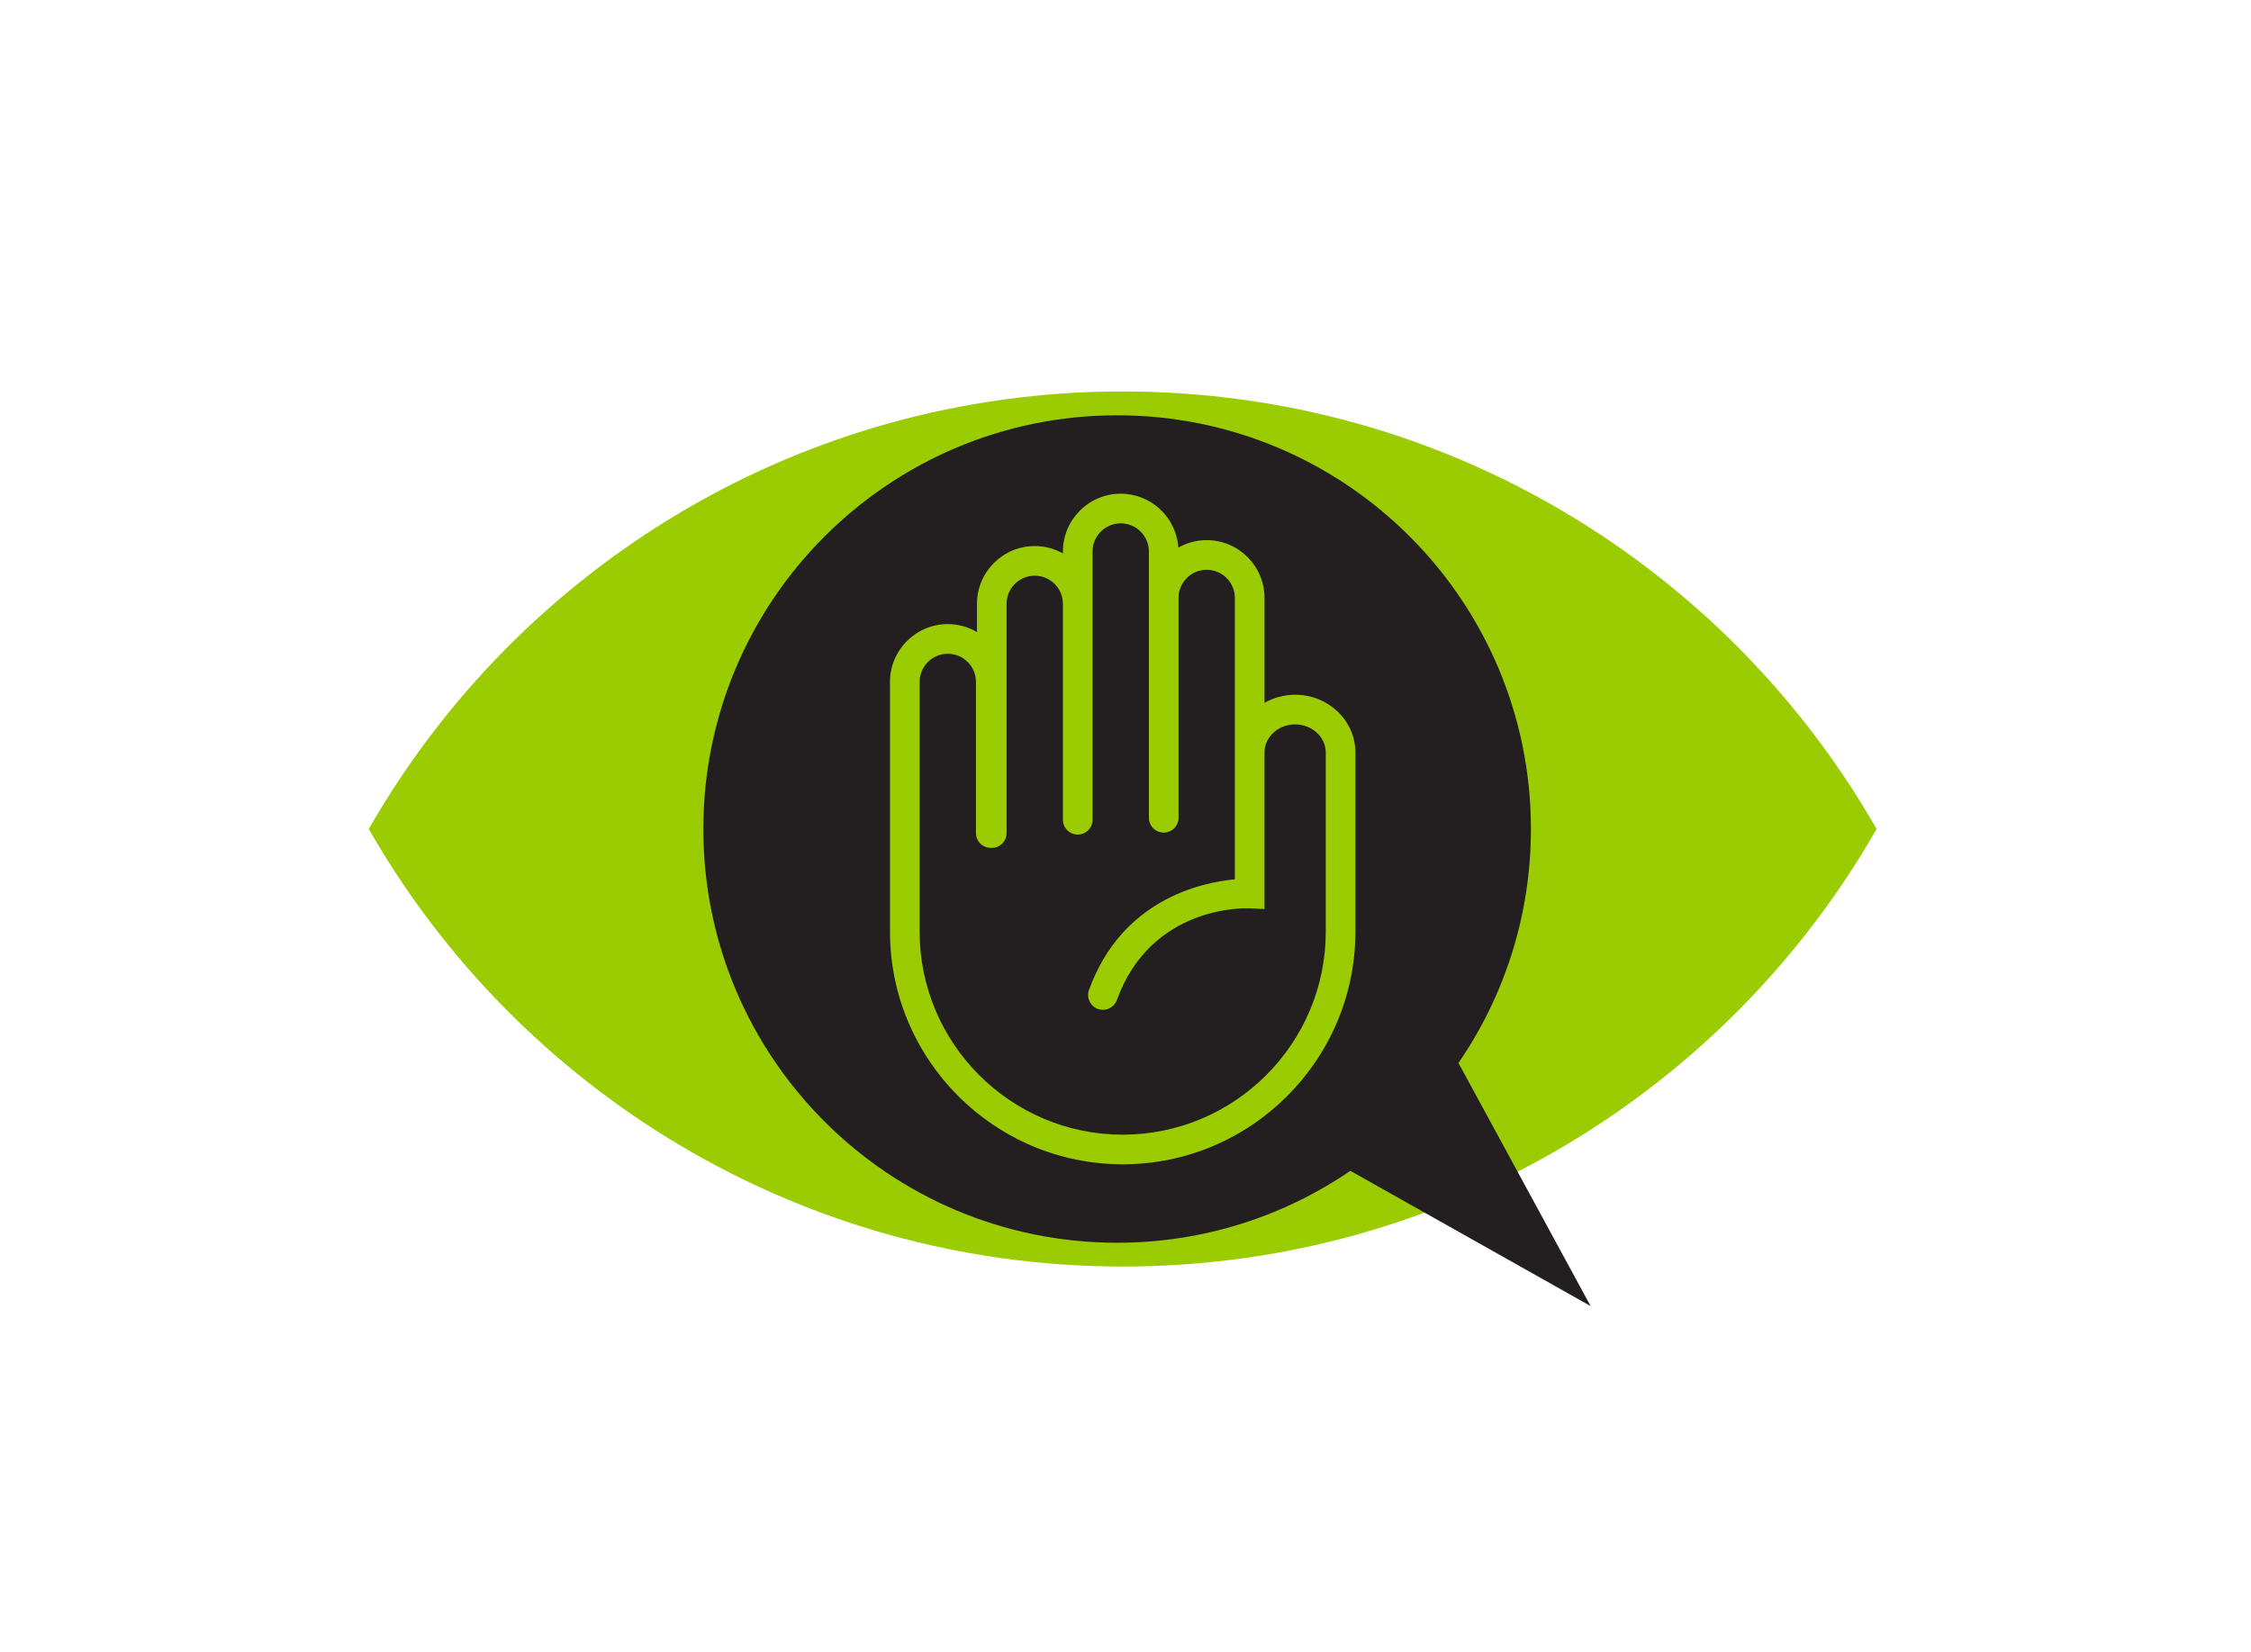
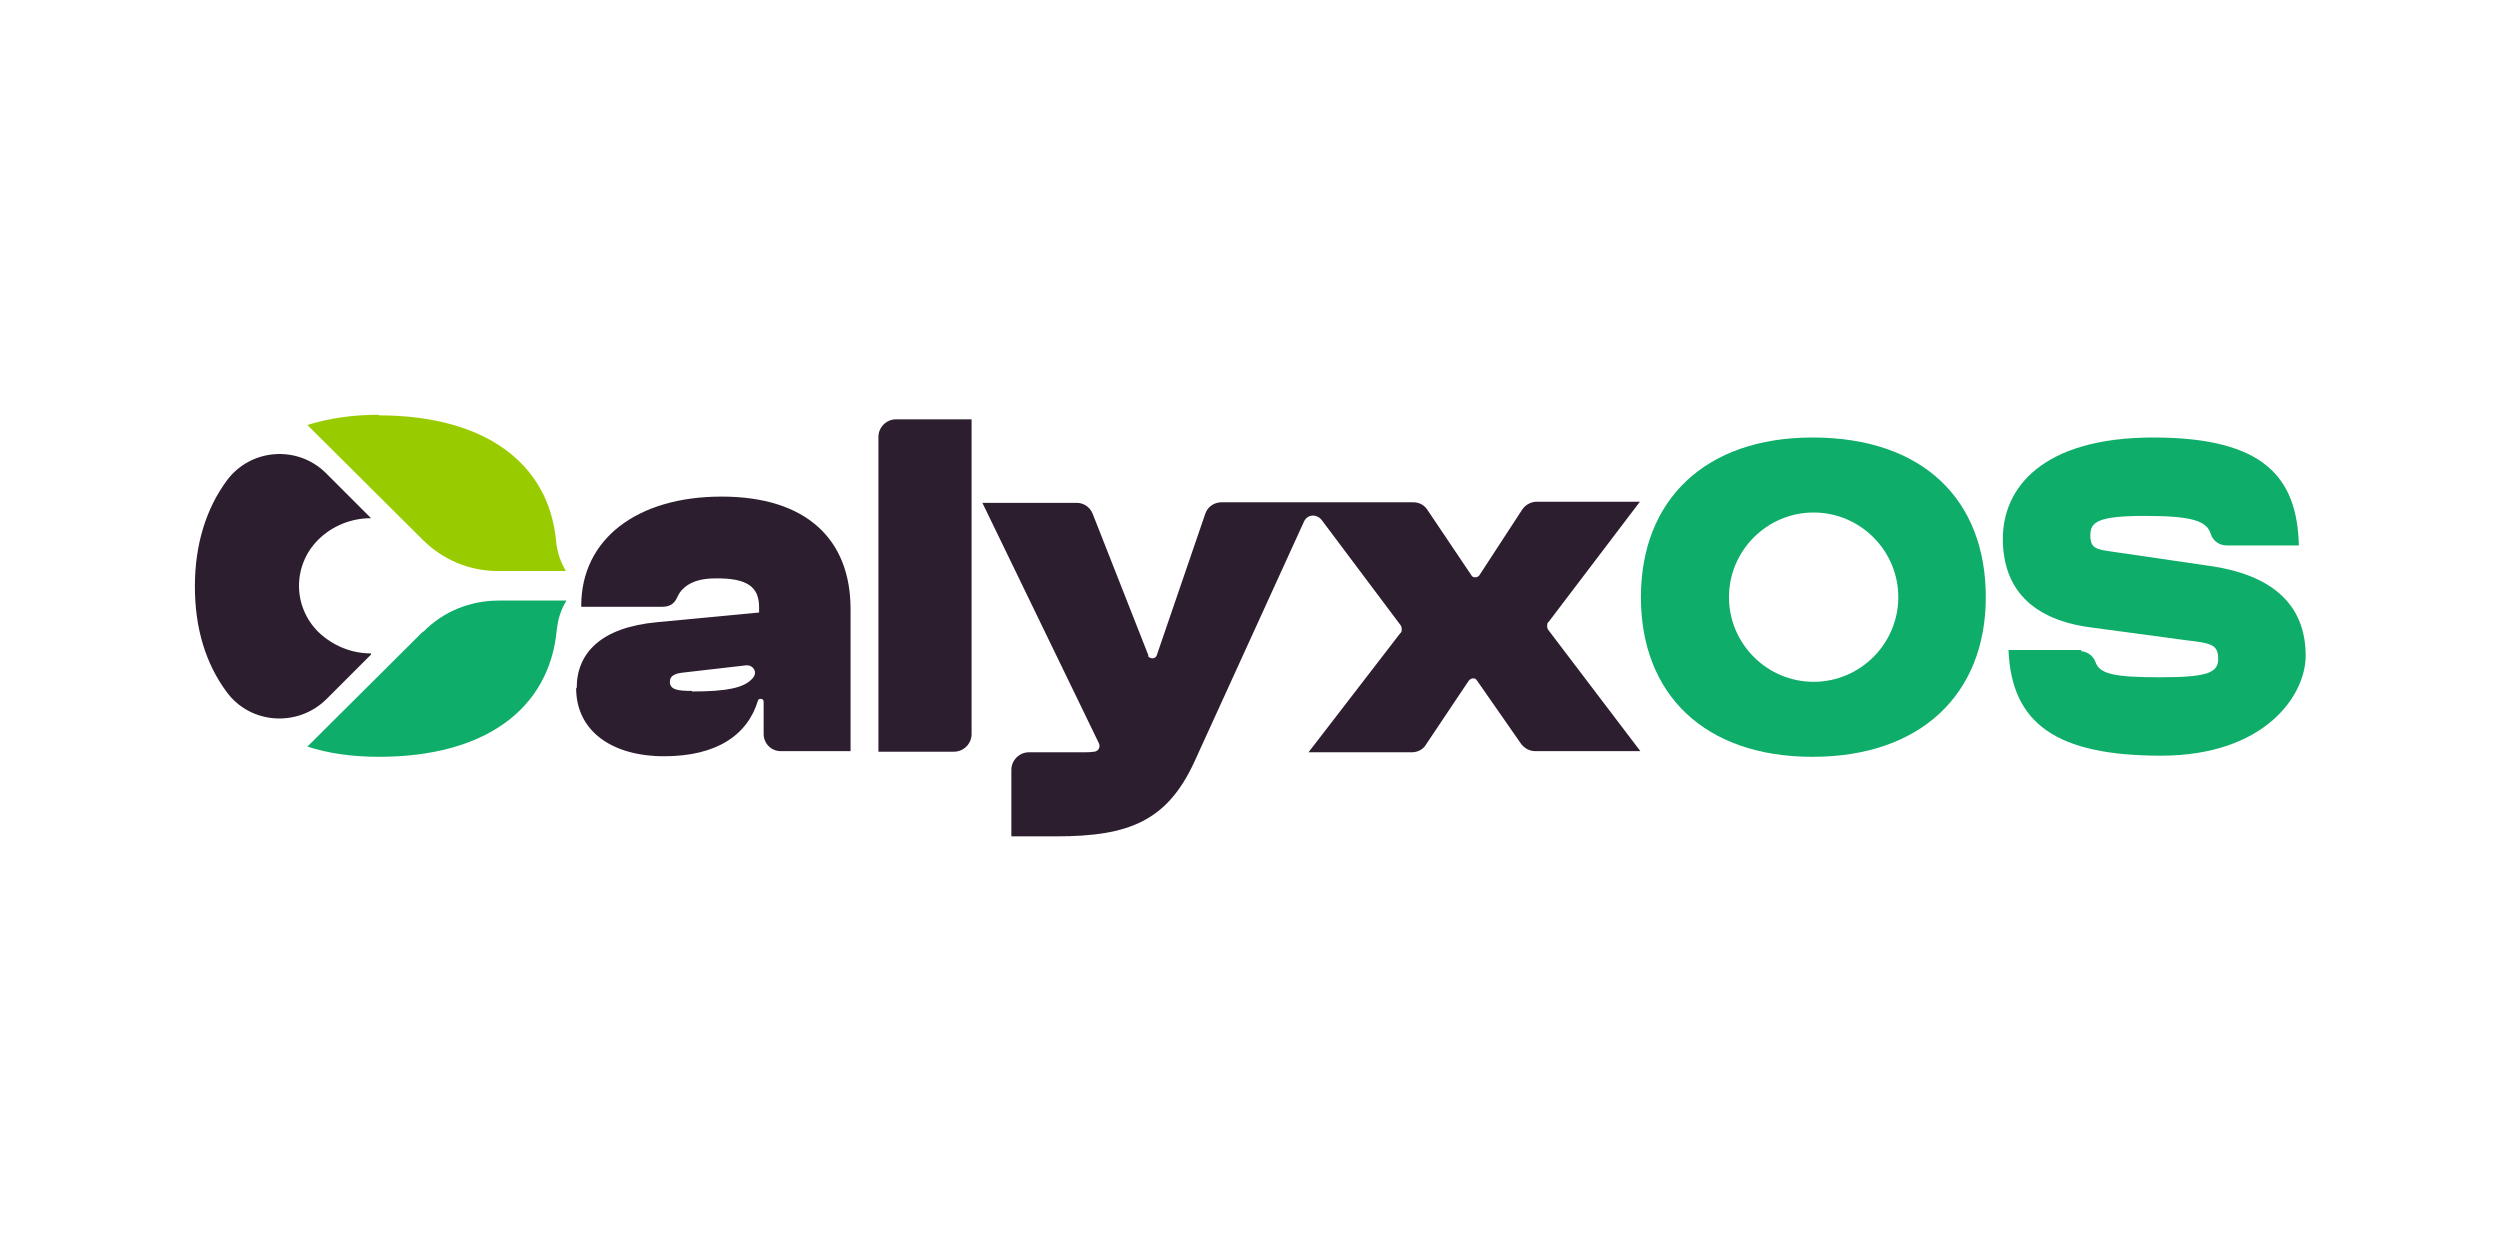
- <svg xmlns="http://www.w3.org/2000/svg" version="1.1" id="Layer_1" x="0px" y="0px" width="440" height="322.8" viewBox="0 0 440 322.8" enable-background="new 0 0 1080 322.8" xml:space="preserve">
-   <defs id="defs150" />
-   <g id="g145">
-     <g id="g123">
- 		
- 	</g>
-     <g id="g143">
-       <path fill="#9acc01" d="m 366.82,162.067 c -29.232,51.099 -84.277,85.535 -147.367,85.535 -63.089,0 -118.134,-34.437 -147.367,-85.535 29.233,-51.103 84.278,-85.54 147.367,-85.54 63.09,0 118.135,34.437 147.367,85.54" id="path133" />
-       <path fill="#231f20" d="m 310.908,255.311 -25.827,-47.503 c 8.935,-13.01 14.165,-28.763 14.165,-45.737 0,-44.671 -36.212,-80.882 -80.882,-80.882 -44.67,0 -80.882,36.21 -80.882,80.882 0,44.671 36.212,80.881 80.882,80.881 16.908,0 32.604,-5.188 45.585,-14.062 l 46.949,26.433 z" id="path135" />
-       <path fill="#9acc01" d="m 259.146,182.13 c 0,21.889 -17.804,39.692 -39.691,39.692 -21.889,0 -39.694,-17.804 -39.694,-39.692 v -12.797 -33.415 -2.609 c 0,-3.035 2.47,-5.503 5.505,-5.503 3.034,0 5.503,2.468 5.503,5.503 v 29.553 c 0,1.601 1.295,2.896 2.899,2.896 0.032,0 0.063,-0.008 0.097,-0.008 0.032,0 0.062,0.008 0.095,0.008 1.601,0 2.897,-1.295 2.897,-2.896 v -44.809 c 0,-3.037 2.468,-5.507 5.505,-5.507 3.037,0 5.505,2.47 5.505,5.507 v 41.333 0.869 c 0,1.602 1.298,2.896 2.898,2.896 1.597,0 2.896,-1.295 2.896,-2.896 v -0.869 -41.333 -10.24 c 0,-3.035 2.471,-5.501 5.504,-5.501 3.037,0 5.506,2.466 5.506,5.501 v 9.08 42.975 c 0,1.603 1.297,2.899 2.897,2.899 1.599,0 2.897,-1.297 2.897,-2.899 v -42.975 c 0,-3.036 2.47,-5.505 5.505,-5.505 3.036,0 5.503,2.47 5.503,5.505 v 30.229 21.825 2.957 c -6.59,0.613 -22.117,3.955 -28.509,21.627 -0.543,1.504 0.235,3.166 1.74,3.713 0.324,0.117 0.658,0.172 0.983,0.172 1.186,0 2.296,-0.736 2.726,-1.91 6.702,-18.531 25.048,-17.97 25.819,-17.939 l 3.037,0.146 v -8.766 -21.825 c 0,-3.035 2.688,-5.505 5.988,-5.505 3.303,0 5.987,2.47 5.987,5.505 v 3.716 22.167 9.125 z m -5.987,-46.31 c -2.187,0 -4.23,0.588 -5.988,1.586 v -20.514 c 0,-6.231 -5.068,-11.301 -11.299,-11.301 -2.015,0 -3.903,0.539 -5.543,1.465 -0.393,-5.877 -5.288,-10.541 -11.263,-10.541 -6.23,0 -11.298,5.068 -11.298,11.297 v 0.378 c -1.632,-0.912 -3.506,-1.44 -5.505,-1.44 -6.229,0 -11.298,5.068 -11.298,11.301 v 5.516 c -1.676,-0.984 -3.619,-1.558 -5.699,-1.558 -6.231,0 -11.301,5.066 -11.301,11.298 v 2.609 33.415 12.797 c 0,25.081 20.406,45.487 45.49,45.487 25.081,0 45.485,-20.406 45.485,-45.487 v -9.127 -22.167 -3.716 c 0,-6.23 -5.284,-11.298 -11.781,-11.298" id="path141" />
+ <svg xmlns="http://www.w3.org/2000/svg" id="Layer_1" version="1.1" viewBox="0 0 440 220">
+   <defs>
+     <style>
+       .st0 {
+         fill: #9c0;
+       }
+ 
+       .st1 {
+         fill: #0ead69;
+       }
+ 
+       .st2 {
+         fill: #2d1e2f;
+       }
+     </style>
+   </defs>
+   <g>
+     <g>
+       <path class="st2" d="M101.5,121.1c0-6.2,4.3-10.7,14.2-11.6l17.9-1.7v-.9c0-3.5-1.9-5.2-7.8-5.1-4.3,0-6,1.9-6.6,3.3s-1.6,1.7-2.8,1.7h-14.1v-.2c0-11.7,9.8-19.2,24.7-19.2s22.7,7.5,22.7,19.8v25h-12.3c-1.7,0-3-1.4-3-3v-5.7c0-.3-.2-.5-.5-.5h0c-.2,0-.4,0-.5.3-1.8,6-7.2,9.8-16.5,9.8s-15.5-4.5-15.5-12h.1ZM121.8,121.7c6,0,9.4-.6,10.8-2.5.7-.9,0-2.2-1.3-2.1l-11.3,1.3c-1.5.2-2.1.7-2.1,1.6,0,1.4,1.4,1.6,3.9,1.6h0Z" />
+       <path class="st2" d="M154.6,76.9v55.4h13.3c1.7,0,3.1-1.4,3.1-3.1v-55.4h-13.3c-1.7,0-3.1,1.4-3.1,3.1Z" />
+       <path class="st2" d="M288.6,88.3h-18.1c-1,0-2,.5-2.6,1.4l-7.5,11.5c-.1.2-.4.4-.7.4s-.5,0-.7-.3l-7.8-11.6c-.6-.9-1.5-1.3-2.5-1.3h-33.7c-1.3,0-2.5.8-2.9,2.1l-8.5,24.8c-.1.4-.6.7-1.1.5s-.4-.3-.4-.5l-9.8-24.9c-.5-1.2-1.6-1.9-2.8-1.9h-16.6l20.5,42.3c.3.6,0,1.4-.8,1.5s-1.1.1-1.8.1h-9.7c-1.7,0-3.1,1.4-3.1,3.1v11.7h7.9c12.8,0,19.5-2.7,24.3-13.1l19.3-42.3c.6-1.3,2.2-1.4,3.1-.3l13.8,18.4c.2.2.3.5.3.8s0,.6-.3.8l-16.1,20.9h18.2c1,0,2-.5,2.5-1.4l7.5-11.2c.2-.2.4-.4.7-.4s.5,0,.7.3l7.8,11.2c.6.8,1.5,1.3,2.5,1.3h18.5l-16.1-21.2c-.2-.2-.3-.5-.3-.8s0-.6.3-.8l16.1-21.2h0c0,0,0,0,0,0Z" />
+       <path class="st1" d="M74.4,111.2h0c-.3.3-20.3,20.2-20.3,20.2,3.7,1.2,7.9,1.8,12.6,1.8,18.5,0,30-8.3,31.3-22.4.2-1.8.7-3.5,1.7-5.1h-11.9c-5,0-9.8,1.9-13.3,5.5h0Z" />
+       <path class="st2" d="M65.3,115c-3.4,0-6.7-1.3-9.3-3.8h0c-4.5-4.5-4.5-11.7,0-16.2h0c2.5-2.5,5.9-3.8,9.3-3.8l-7.9-7.9c-5-5-13.3-4.4-17.5,1.3-3.6,4.9-5.6,11.2-5.6,18.6s1.9,13.6,5.6,18.6c4.2,5.7,12.5,6.2,17.5,1.3l7.9-7.9h0v-.2Z" />
+       <path class="st0" d="M66.7,73c-4.6,0-8.8.6-12.6,1.8,0,0,20,19.9,20.3,20.2h0c3.5,3.5,8.2,5.5,13.2,5.5h12c-.9-1.5-1.5-3.2-1.7-5-1.2-14.1-12.7-22.4-31.3-22.4h.1Z" />
+     </g>
+     <g>
+       <path class="st1" d="M366.1,114.6c1.2,0,2.3.8,2.7,1.9.7,2.1,3.2,2.7,11.3,2.7s10.3-.7,10.3-3.2-1.1-2.8-5.5-3.3l-17.1-2.3c-10.2-1.4-15.3-6.8-15.3-15.6s6.8-17.8,26.5-17.8,25.3,7.2,25.6,19h-12.7c-1.3,0-2.4-.8-2.8-2-.7-2.4-3.5-3.2-11.7-3.2s-9.5,1.1-9.5,3.4,1,2.5,3.9,2.9l17.1,2.5c13.3,1.9,16.9,8.8,16.9,15.8s-7.2,17.6-25.5,17.6-26.3-5.6-26.8-18.6h12.8v.2h-.2Z" />
+       <path class="st1" d="M319,77c-18.9,0-30.2,11-30.2,28.1s11.2,28.1,30.2,28.1,30.5-11,30.5-28.1-11-28.1-30.5-28.1ZM319.2,120c-8.2,0-14.9-6.7-14.9-14.9s6.7-14.9,14.9-14.9,14.9,6.7,14.9,14.9-6.7,14.9-14.9,14.9Z" />
    </g>
  </g>
</svg>
